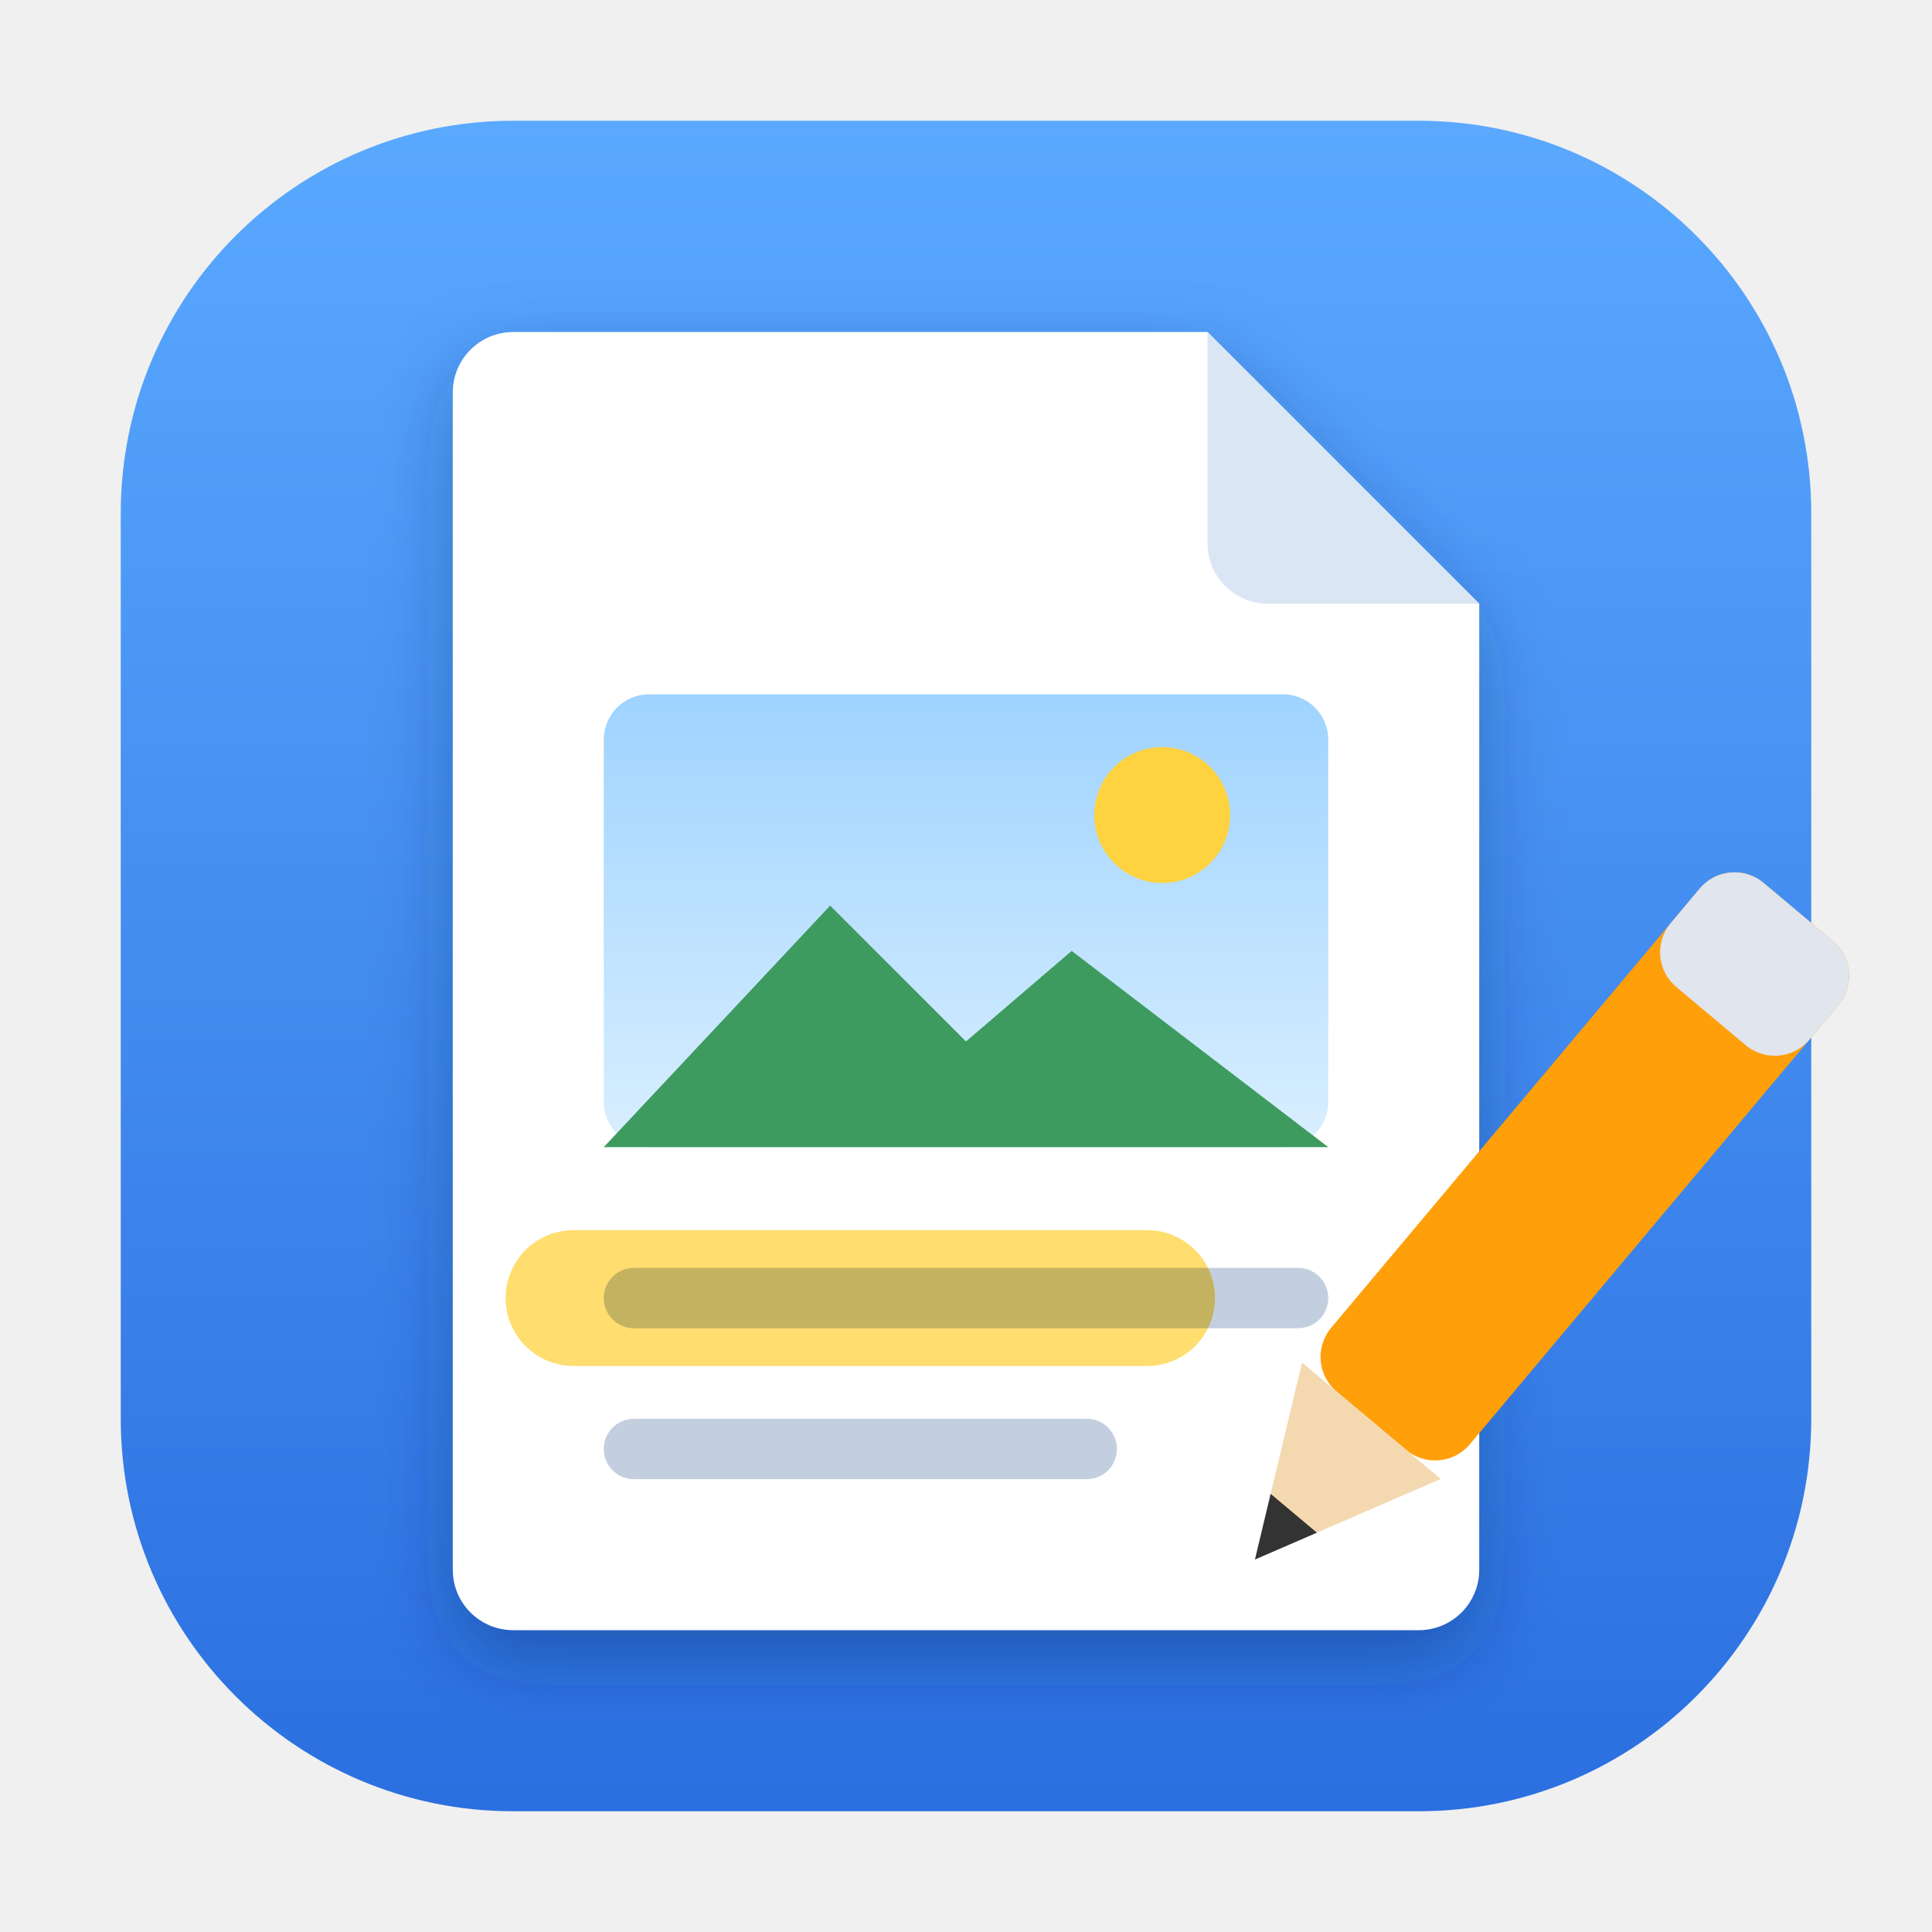
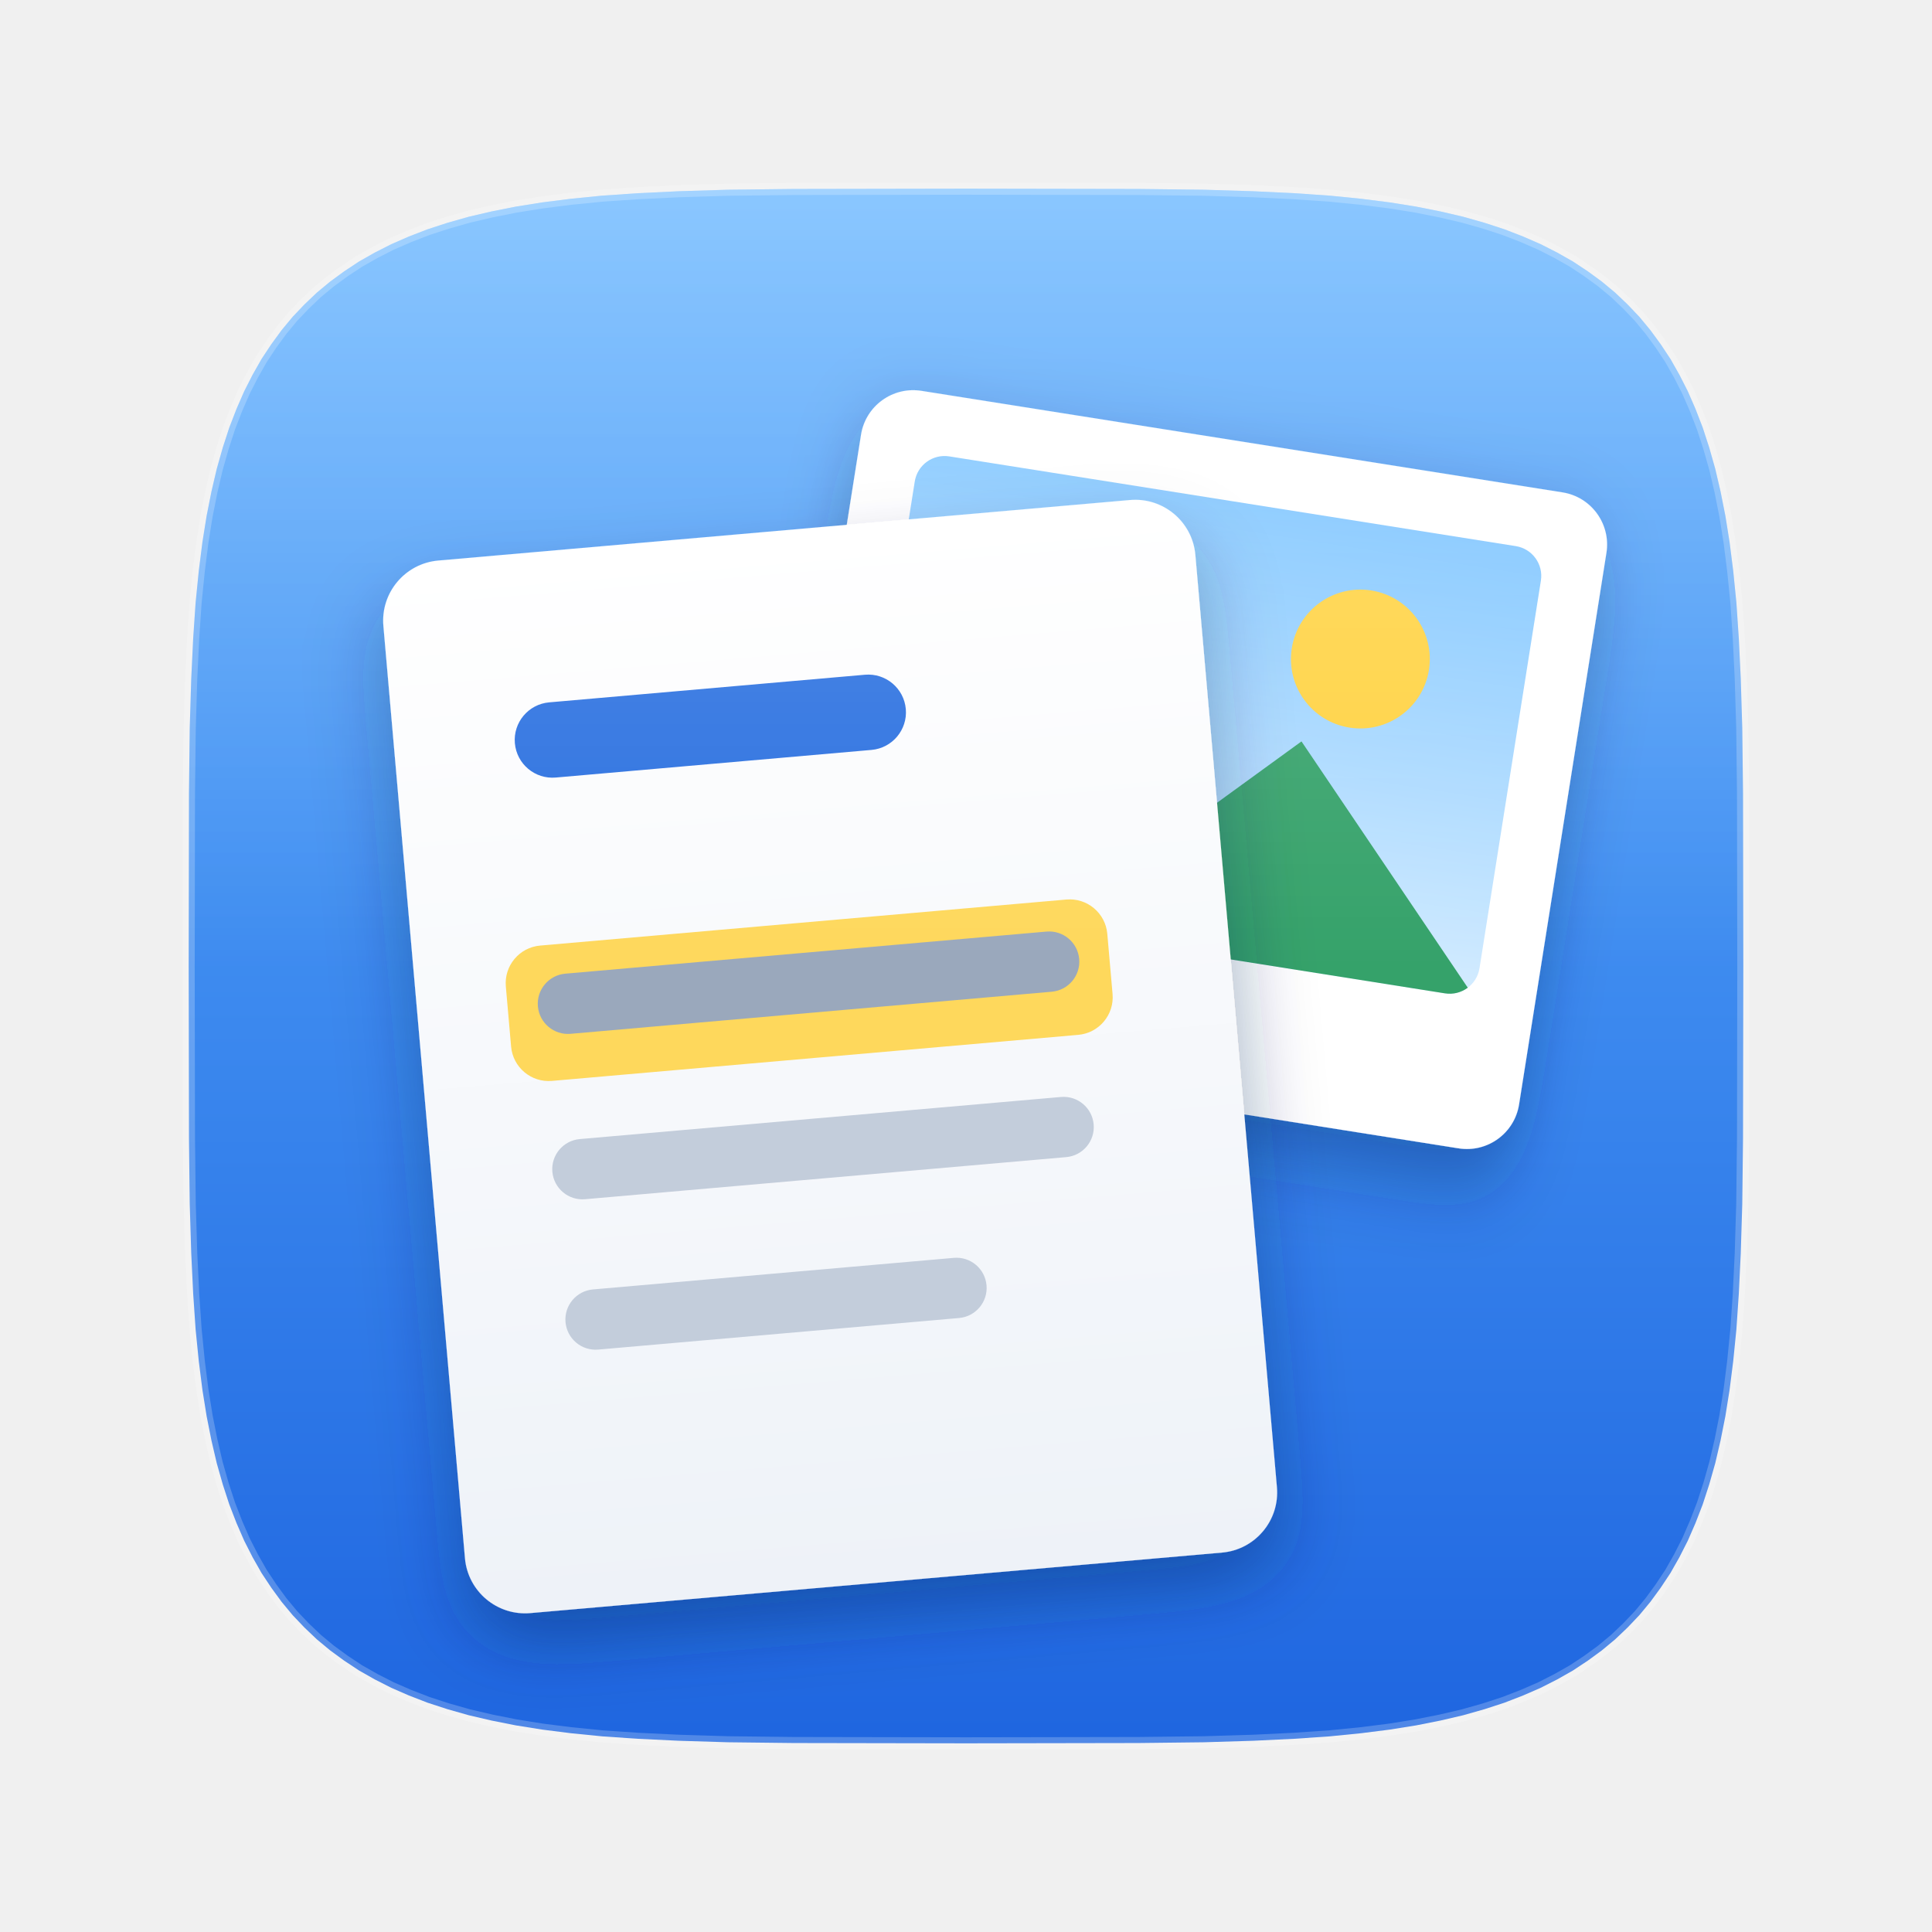
<svg xmlns="http://www.w3.org/2000/svg" width="128" height="128" viewBox="0 0 128 128">
  <defs>
    <linearGradient id="bg" x1="0" y1="0" x2="0" y2="1">
-       <stop offset="0" stop-color="#5aa9ff" />
-       <stop offset="1" stop-color="#2b6fe0" />
+       <stop offset="0" stop-color="#5cb0ff" />
+       <stop offset="1" stop-color="#1f66e0" />
    </linearGradient>
-     <linearGradient id="photo" x1="0" y1="0" x2="0" y2="1">
-       <stop offset="0" stop-color="#9fd3ff" />
-       <stop offset="1" stop-color="#d9efff" />
+     <linearGradient id="sheen" x1="0" y1="0" x2="0" y2="1">
+       <stop offset="0" stop-color="#ffffff" stop-opacity="0.28" />
+       <stop offset="0.5" stop-color="#ffffff" stop-opacity="0" />
    </linearGradient>
-     <filter id="shadow" x="-20%" y="-20%" width="140%" height="140%">
-       <feDropShadow dx="0" dy="2" stdDeviation="2.5" flood-color="#0b2a66" flood-opacity="0.35" />
+     <linearGradient id="sky" x1="0" y1="0" x2="0" y2="1">
+       <stop offset="0" stop-color="#7cc4ff" />
+       <stop offset="1" stop-color="#d4ecff" />
+     </linearGradient>
+     <linearGradient id="paper" x1="0" y1="0" x2="0" y2="1">
+       <stop offset="0" stop-color="#ffffff" />
+       <stop offset="1" stop-color="#eef2f8" />
+     </linearGradient>
+     <clipPath id="tileclip">
+       <path d="M115.50 64.00 L115.48 75.42 L115.43 79.76 L115.33 83.03 L115.20 85.73 L115.04 88.08 L114.83 90.18 L114.59 92.08 L114.31 93.83 L113.99 95.44 L113.64 96.94 L113.24 98.35 L112.81 99.67 L112.33 100.91 L111.82 102.08 L111.26 103.18 L110.67 104.22 L110.02 105.20 L109.34 106.13 L108.61 107.01 L107.83 107.83 L107.01 108.61 L106.13 109.34 L105.20 110.02 L104.22 110.67 L103.18 111.26 L102.08 111.82 L100.91 112.33 L99.67 112.81 L98.35 113.24 L96.94 113.64 L95.44 113.99 L93.83 114.31 L92.08 114.59 L90.18 114.83 L88.08 115.04 L85.73 115.20 L83.03 115.33 L79.76 115.43 L75.42 115.48 L64.00 115.50 L52.58 115.48 L48.24 115.43 L44.97 115.33 L42.27 115.20 L39.92 115.04 L37.82 114.83 L35.92 114.59 L34.17 114.31 L32.56 113.99 L31.06 113.64 L29.65 113.24 L28.33 112.81 L27.09 112.33 L25.92 111.82 L24.82 111.26 L23.78 110.67 L22.80 110.02 L21.87 109.34 L20.99 108.61 L20.17 107.83 L19.39 107.01 L18.66 106.13 L17.98 105.20 L17.33 104.22 L16.74 103.18 L16.18 102.08 L15.67 100.91 L15.19 99.67 L14.76 98.35 L14.36 96.94 L14.01 95.44 L13.69 93.83 L13.41 92.08 L13.17 90.18 L12.96 88.08 L12.80 85.73 L12.67 83.03 L12.57 79.76 L12.52 75.42 L12.50 64.00 L12.52 52.58 L12.57 48.24 L12.67 44.97 L12.80 42.27 L12.96 39.92 L13.17 37.82 L13.41 35.92 L13.69 34.17 L14.01 32.56 L14.36 31.06 L14.76 29.65 L15.19 28.33 L15.67 27.09 L16.18 25.92 L16.74 24.82 L17.33 23.78 L17.98 22.80 L18.66 21.87 L19.39 20.99 L20.17 20.17 L20.99 19.39 L21.87 18.66 L22.80 17.98 L23.78 17.33 L24.82 16.74 L25.92 16.18 L27.09 15.67 L28.33 15.19 L29.65 14.76 L31.06 14.36 L32.56 14.01 L34.17 13.69 L35.92 13.41 L37.82 13.17 L39.92 12.96 L42.27 12.80 L44.97 12.67 L48.24 12.57 L52.58 12.52 L64.00 12.50 L75.42 12.52 L79.76 12.57 L83.03 12.67 L85.73 12.80 L88.08 12.96 L90.18 13.17 L92.08 13.41 L93.83 13.69 L95.44 14.01 L96.94 14.36 L98.35 14.76 L99.67 15.19 L100.91 15.67 L102.08 16.18 L103.18 16.74 L104.22 17.33 L105.20 17.98 L106.13 18.66 L107.01 19.39 L107.83 20.17 L108.61 20.99 L109.34 21.87 L110.02 22.80 L110.67 23.78 L111.26 24.82 L111.82 25.92 L112.33 27.09 L112.81 28.33 L113.24 29.65 L113.64 31.06 L113.99 32.56 L114.31 34.17 L114.59 35.92 L114.83 37.82 L115.04 39.92 L115.20 42.27 L115.33 44.97 L115.43 48.24 L115.48 52.58 Z" />
+     </clipPath>
+     <clipPath id="photoclip">
+       <rect x="-21" y="-17" width="42" height="30" rx="2" />
+     </clipPath>
+     <filter id="drop" x="-30%" y="-30%" width="160%" height="170%">
+       <feDropShadow dx="0" dy="2.2" stdDeviation="2.4" flood-color="#06275f" flood-opacity="0.38" />
    </filter>
  </defs>
-   <rect x="8" y="8" width="112" height="112" rx="26" fill="url(#bg)" />
-   <g filter="url(#shadow)">
-     <path d="M34 22 H80 L98 40 V104 a4 4 0 0 1 -4 4 H34 a4 4 0 0 1 -4 -4 V26 a4 4 0 0 1 4 -4 Z" fill="#ffffff" />
-     <path d="M80 22 V36 a4 4 0 0 0 4 4 H98 Z" fill="#dbe6f5" />
+   <path d="M115.50 64.00 L115.48 75.42 L115.43 79.76 L115.33 83.03 L115.20 85.73 L115.04 88.08 L114.83 90.18 L114.59 92.08 L114.31 93.83 L113.99 95.44 L113.64 96.94 L113.24 98.35 L112.81 99.67 L112.33 100.91 L111.82 102.08 L111.26 103.18 L110.67 104.22 L110.02 105.20 L109.34 106.13 L108.61 107.01 L107.83 107.83 L107.01 108.61 L106.13 109.34 L105.20 110.02 L104.22 110.67 L103.18 111.26 L102.08 111.82 L100.91 112.33 L99.67 112.81 L98.35 113.24 L96.94 113.64 L95.44 113.99 L93.83 114.31 L92.08 114.59 L90.18 114.83 L88.08 115.04 L85.73 115.20 L83.03 115.33 L79.76 115.43 L75.42 115.48 L64.00 115.50 L52.58 115.48 L48.24 115.43 L44.97 115.33 L42.27 115.20 L39.92 115.04 L37.82 114.83 L35.92 114.59 L34.17 114.31 L32.56 113.99 L31.06 113.64 L29.65 113.24 L28.33 112.81 L27.09 112.33 L25.92 111.82 L24.82 111.26 L23.78 110.67 L22.80 110.02 L21.87 109.34 L20.99 108.61 L20.17 107.83 L19.39 107.01 L18.66 106.13 L17.98 105.20 L17.33 104.22 L16.74 103.18 L16.18 102.08 L15.67 100.91 L15.19 99.67 L14.76 98.35 L14.36 96.94 L14.01 95.44 L13.69 93.83 L13.41 92.08 L13.17 90.18 L12.96 88.08 L12.80 85.73 L12.67 83.03 L12.57 79.76 L12.52 75.42 L12.50 64.00 L12.52 52.58 L12.57 48.24 L12.67 44.97 L12.80 42.27 L12.96 39.92 L13.17 37.82 L13.41 35.92 L13.69 34.17 L14.01 32.56 L14.36 31.06 L14.76 29.65 L15.19 28.33 L15.67 27.09 L16.18 25.92 L16.74 24.82 L17.33 23.78 L17.98 22.80 L18.66 21.87 L19.39 20.99 L20.17 20.17 L20.99 19.39 L21.87 18.66 L22.80 17.98 L23.78 17.33 L24.82 16.74 L25.92 16.18 L27.09 15.67 L28.33 15.19 L29.65 14.76 L31.06 14.36 L32.56 14.01 L34.17 13.69 L35.92 13.41 L37.82 13.17 L39.92 12.96 L42.27 12.80 L44.97 12.67 L48.24 12.57 L52.58 12.52 L64.00 12.50 L75.42 12.52 L79.76 12.57 L83.03 12.67 L85.73 12.80 L88.08 12.96 L90.18 13.17 L92.08 13.41 L93.83 13.69 L95.44 14.01 L96.94 14.36 L98.35 14.76 L99.67 15.19 L100.91 15.67 L102.08 16.18 L103.18 16.74 L104.22 17.33 L105.20 17.98 L106.13 18.66 L107.01 19.39 L107.83 20.17 L108.61 20.99 L109.34 21.87 L110.02 22.80 L110.67 23.78 L111.26 24.82 L111.82 25.92 L112.33 27.09 L112.81 28.33 L113.24 29.65 L113.64 31.06 L113.99 32.56 L114.31 34.17 L114.59 35.92 L114.83 37.82 L115.04 39.92 L115.20 42.27 L115.33 44.97 L115.43 48.24 L115.48 52.58 Z" fill="url(#bg)" />
+   <g clip-path="url(#tileclip)">
+     <g transform="translate(79 50) rotate(9)" filter="url(#drop)">
+       <rect x="-25" y="-21" width="50" height="44" rx="3.5" fill="#ffffff" />
+       <g clip-path="url(#photoclip)">
+         <rect x="-21" y="-17" width="42" height="30" fill="url(#sky)" />
+         <circle cx="10" cy="-8" r="4.6" fill="#ffd23f" />
+         <path d="M-21 13 L-9 -1 L-1 6 L7 -2 L21 13 Z" fill="#34a26a" />
+         <path d="M-21 13 L-14 6 L-6 13 Z" fill="#23824f" />
+       </g>
+     </g>
+     <g transform="translate(55 70) rotate(-5)" filter="url(#drop)">
+       <rect x="-27" y="-35" width="54" height="70" rx="4" fill="url(#paper)" />
+       <rect x="-19" y="-25" width="26" height="5" rx="2.5" fill="#2b6fe0" />
+       <rect x="-21" y="-9" width="40" height="9" rx="2.5" fill="#ffd23f" opacity="0.85" />
+       <rect x="-19" y="-7" width="36" height="4" rx="2" fill="#9aa8bc" />
+       <rect x="-19" y="4" width="36" height="4" rx="2" fill="#c3cddb" />
+       <rect x="-19" y="14" width="28" height="4" rx="2" fill="#c3cddb" />
+     </g>
  </g>
-   <rect x="40" y="46" width="48" height="30" rx="3" fill="url(#photo)" />
-   <circle cx="77" cy="54" r="4.5" fill="#ffd23f" />
-   <path d="M40 76 L55 60 L64 69 L71 63 L88 76 Z" fill="#3e9b5f" />
-   <rect x="40" y="84" width="48" height="4" rx="2" fill="#c3cfdf" />
-   <rect x="40" y="94" width="34" height="4" rx="2" fill="#c3cfdf" />
-   <path d="M38 86 H76" stroke="#ffd23f" stroke-width="9" stroke-linecap="round" opacity="0.75" style="mix-blend-mode:multiply" />
-   <g transform="rotate(40 96 88)">
-     <rect x="90" y="52" width="12" height="44" rx="3" fill="#ff9f0a" />
-     <rect x="90" y="52" width="12" height="9" rx="3" fill="#e0e5ee" />
-     <path d="M90 96 H102 L96 108 Z" fill="#f4d9b0" />
-     <path d="M94 104 H98 L96 108 Z" fill="#333" />
-   </g>
+   <path d="M115.50 64.00 L115.48 75.42 L115.43 79.76 L115.33 83.03 L115.20 85.73 L115.04 88.08 L114.83 90.18 L114.59 92.08 L114.31 93.83 L113.99 95.44 L113.64 96.94 L113.24 98.35 L112.81 99.67 L112.33 100.91 L111.82 102.08 L111.26 103.18 L110.67 104.22 L110.02 105.20 L109.34 106.13 L108.61 107.01 L107.83 107.83 L107.01 108.61 L106.13 109.34 L105.20 110.02 L104.22 110.67 L103.18 111.26 L102.08 111.82 L100.91 112.33 L99.67 112.81 L98.35 113.24 L96.94 113.64 L95.44 113.99 L93.83 114.31 L92.08 114.59 L90.18 114.83 L88.08 115.04 L85.73 115.20 L83.03 115.33 L79.76 115.43 L75.42 115.48 L64.00 115.50 L52.58 115.48 L48.24 115.43 L44.97 115.33 L42.27 115.20 L39.92 115.04 L37.82 114.83 L35.92 114.59 L34.17 114.31 L32.56 113.99 L31.06 113.64 L29.65 113.24 L28.33 112.81 L27.09 112.33 L25.92 111.82 L24.82 111.26 L23.78 110.67 L22.80 110.02 L21.87 109.34 L20.99 108.61 L20.17 107.83 L19.39 107.01 L18.66 106.13 L17.98 105.20 L17.33 104.22 L16.74 103.18 L16.18 102.08 L15.67 100.91 L15.19 99.67 L14.76 98.35 L14.36 96.94 L14.01 95.44 L13.69 93.83 L13.41 92.08 L13.17 90.18 L12.96 88.08 L12.80 85.73 L12.67 83.03 L12.57 79.76 L12.52 75.42 L12.50 64.00 L12.52 52.58 L12.57 48.24 L12.67 44.97 L12.80 42.27 L12.96 39.92 L13.17 37.82 L13.41 35.92 L13.69 34.17 L14.01 32.56 L14.36 31.06 L14.76 29.65 L15.19 28.33 L15.67 27.09 L16.18 25.92 L16.74 24.82 L17.33 23.78 L17.98 22.80 L18.66 21.87 L19.39 20.99 L20.17 20.17 L20.99 19.39 L21.87 18.66 L22.80 17.98 L23.78 17.33 L24.82 16.74 L25.92 16.18 L27.09 15.67 L28.33 15.19 L29.65 14.76 L31.06 14.36 L32.56 14.01 L34.17 13.69 L35.92 13.41 L37.82 13.17 L39.92 12.96 L42.27 12.80 L44.97 12.67 L48.24 12.57 L52.58 12.52 L64.00 12.50 L75.42 12.52 L79.76 12.57 L83.03 12.67 L85.73 12.80 L88.08 12.96 L90.18 13.17 L92.08 13.41 L93.83 13.69 L95.44 14.01 L96.94 14.36 L98.35 14.76 L99.67 15.19 L100.91 15.67 L102.08 16.18 L103.18 16.74 L104.22 17.33 L105.20 17.98 L106.13 18.66 L107.01 19.39 L107.83 20.17 L108.61 20.99 L109.34 21.87 L110.02 22.80 L110.67 23.78 L111.26 24.82 L111.82 25.92 L112.33 27.09 L112.81 28.33 L113.24 29.65 L113.64 31.06 L113.99 32.56 L114.31 34.17 L114.59 35.92 L114.83 37.82 L115.04 39.92 L115.20 42.27 L115.33 44.97 L115.43 48.24 L115.48 52.58 Z" fill="url(#sheen)" />
+   <path d="M115.50 64.00 L115.48 75.42 L115.43 79.76 L115.33 83.03 L115.20 85.73 L115.04 88.08 L114.83 90.18 L114.59 92.08 L114.31 93.83 L113.99 95.44 L113.64 96.94 L113.24 98.35 L112.81 99.67 L112.33 100.91 L111.82 102.08 L111.26 103.18 L110.67 104.22 L110.02 105.20 L109.34 106.13 L108.61 107.01 L107.83 107.83 L107.01 108.61 L106.13 109.34 L105.20 110.02 L104.22 110.67 L103.18 111.26 L102.08 111.82 L100.91 112.33 L99.67 112.81 L98.35 113.24 L96.94 113.64 L95.44 113.99 L93.83 114.31 L92.08 114.59 L90.18 114.83 L88.08 115.04 L85.73 115.20 L83.03 115.33 L79.76 115.43 L75.42 115.48 L64.00 115.50 L52.58 115.48 L48.24 115.43 L44.97 115.33 L42.27 115.20 L39.92 115.04 L37.82 114.83 L35.92 114.59 L34.17 114.31 L32.56 113.99 L31.06 113.64 L29.65 113.24 L28.33 112.81 L27.09 112.33 L25.92 111.82 L24.82 111.26 L23.78 110.67 L22.80 110.02 L21.87 109.34 L20.99 108.61 L20.17 107.83 L19.39 107.01 L18.66 106.13 L17.98 105.20 L17.33 104.22 L16.74 103.18 L16.18 102.08 L15.67 100.91 L15.19 99.67 L14.76 98.35 L14.36 96.94 L14.01 95.44 L13.69 93.83 L13.41 92.08 L13.17 90.18 L12.96 88.08 L12.80 85.73 L12.67 83.03 L12.57 79.76 L12.52 75.42 L12.50 64.00 L12.52 52.58 L12.57 48.24 L12.67 44.97 L12.80 42.27 L12.96 39.92 L13.17 37.82 L13.41 35.92 L13.69 34.17 L14.01 32.56 L14.36 31.06 L14.76 29.65 L15.19 28.33 L15.67 27.09 L16.18 25.92 L16.74 24.82 L17.33 23.78 L17.98 22.80 L18.66 21.87 L19.39 20.99 L20.17 20.17 L20.99 19.39 L21.87 18.66 L22.80 17.98 L23.78 17.33 L24.82 16.74 L25.92 16.18 L27.09 15.67 L28.33 15.19 L29.65 14.76 L31.06 14.36 L32.56 14.01 L34.17 13.69 L35.92 13.41 L37.82 13.17 L39.92 12.96 L42.27 12.80 L44.97 12.67 L48.24 12.57 L52.58 12.52 L64.00 12.50 L75.42 12.52 L79.76 12.57 L83.03 12.67 L85.73 12.80 L88.08 12.96 L90.18 13.17 L92.08 13.41 L93.83 13.69 L95.44 14.01 L96.94 14.36 L98.35 14.76 L99.67 15.19 L100.91 15.67 L102.08 16.18 L103.18 16.74 L104.22 17.33 L105.20 17.98 L106.13 18.66 L107.01 19.39 L107.83 20.17 L108.61 20.99 L109.34 21.87 L110.02 22.80 L110.67 23.78 L111.26 24.82 L111.82 25.92 L112.33 27.09 L112.81 28.33 L113.24 29.65 L113.64 31.06 L113.99 32.56 L114.31 34.17 L114.59 35.92 L114.83 37.82 L115.04 39.92 L115.20 42.27 L115.33 44.97 L115.43 48.24 L115.48 52.58 Z" fill="none" stroke="#ffffff" stroke-opacity="0.22" stroke-width="0.8" />
</svg>
